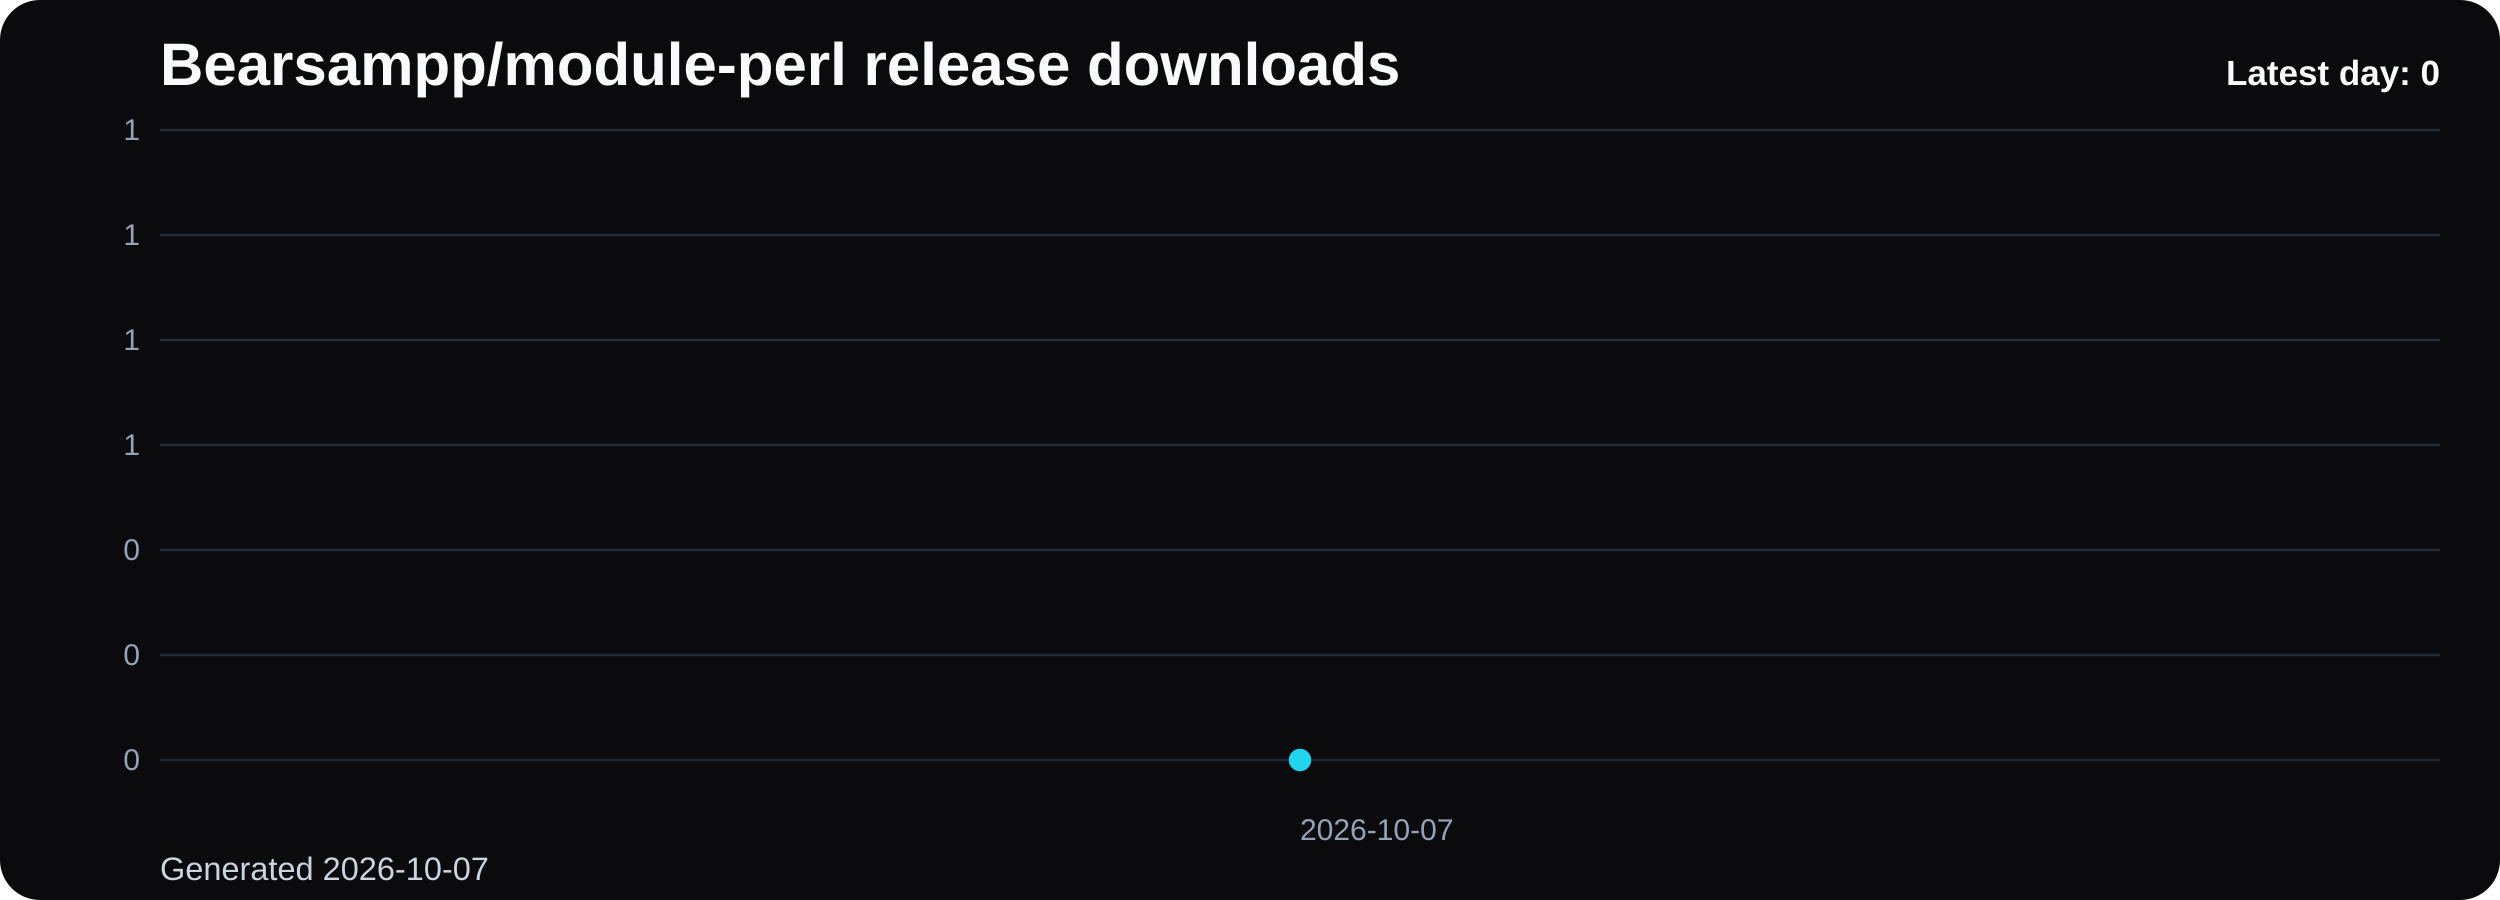
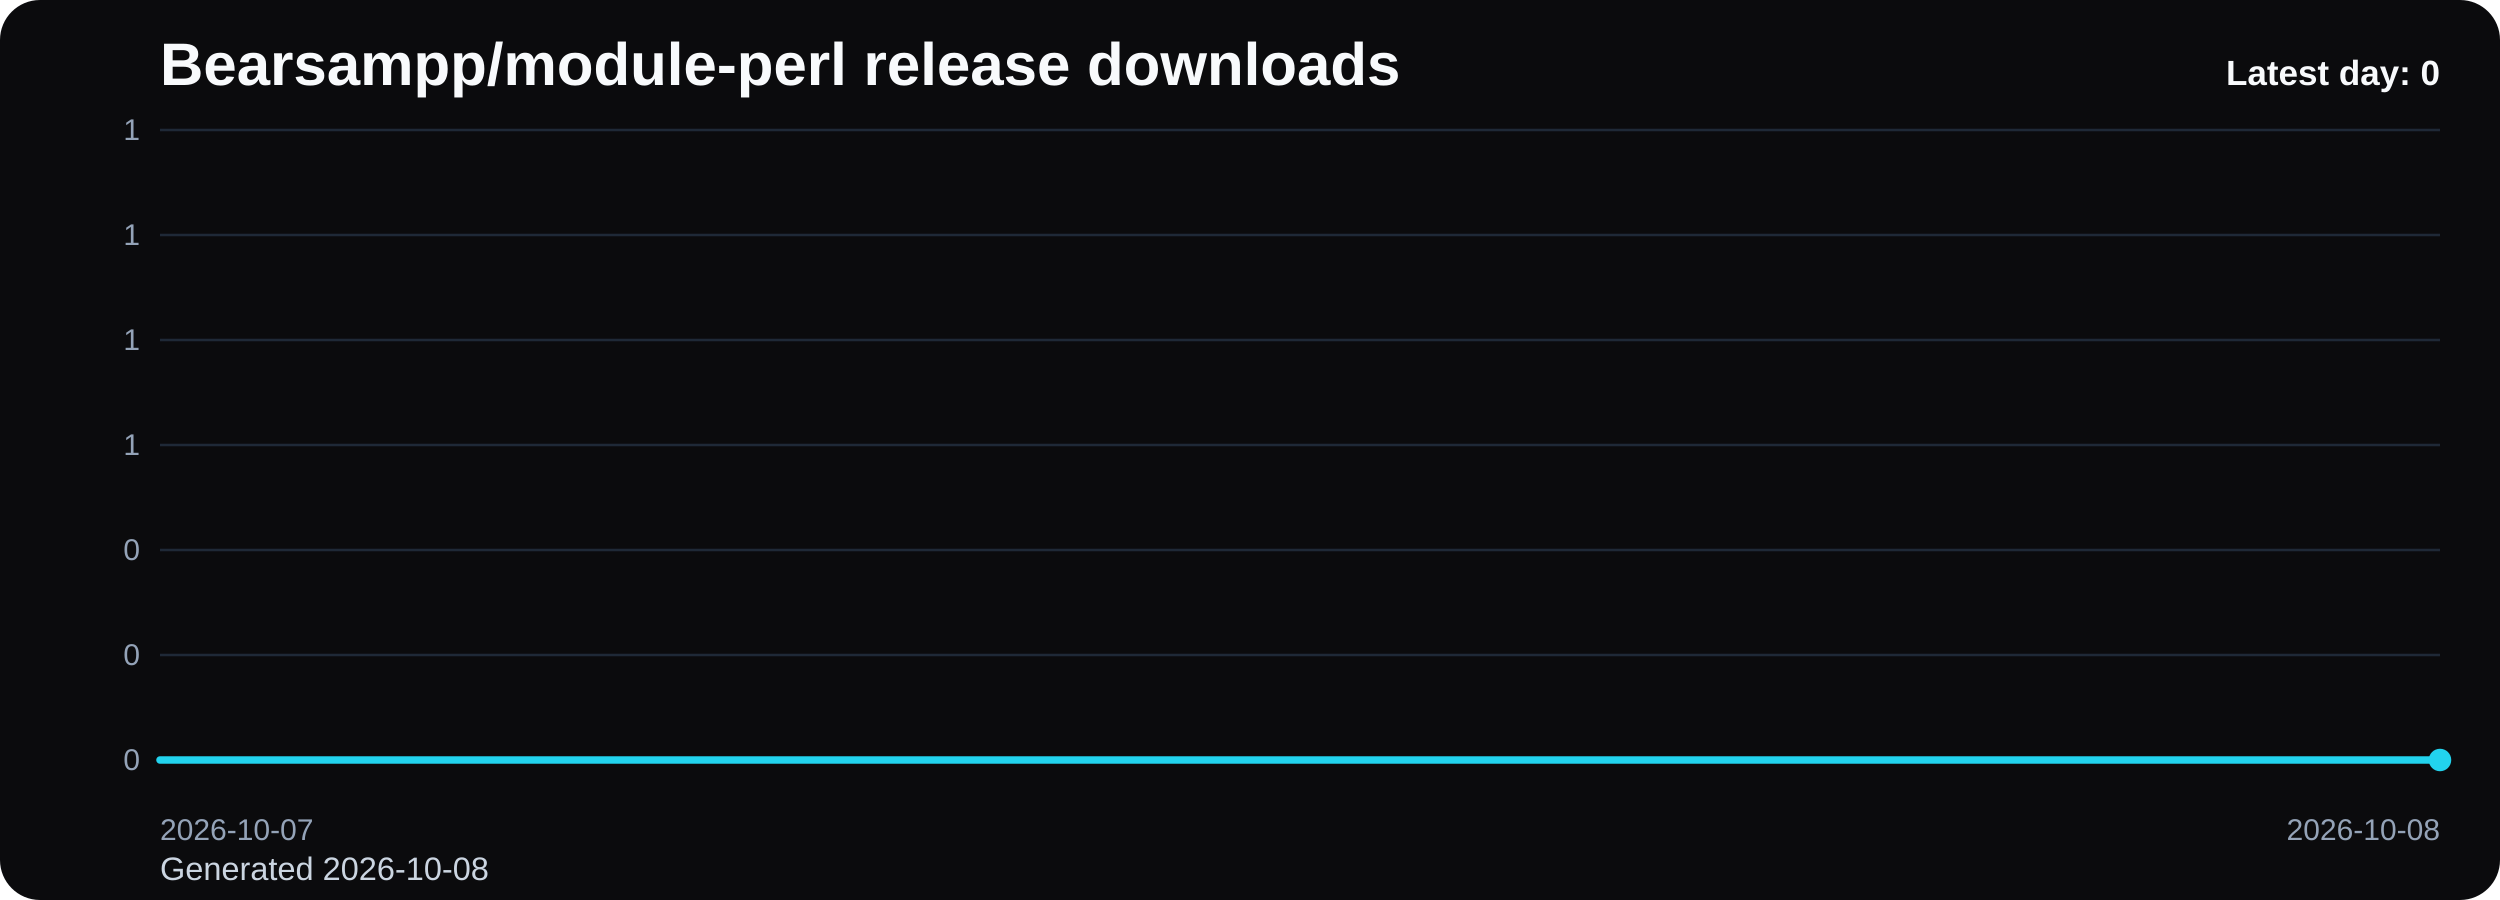
<svg xmlns="http://www.w3.org/2000/svg" viewBox="0 0 1000 360" role="img" aria-label="Bearsampp/module-perl release downloads chart">
  <defs>
    <linearGradient id="fill-daily-black" x1="0" y1="0" x2="0" y2="1">
      <stop offset="0%" stop-color="#22d3ee" stop-opacity="0.32" />
      <stop offset="100%" stop-color="#22d3ee" stop-opacity="0.05" />
    </linearGradient>
    <style>
      .bg { fill: #0b0b0d; }
      .title { font: 700 24px Arial, sans-serif; fill: #f8fafc; }
      .sub { font: 400 13px Arial, sans-serif; fill: #cbd5e1; }
      .grid { stroke: #1f2937; stroke-width: 1; }
      .axis { font: 400 12px Arial, sans-serif; fill: #94a3b8; }
      .line { fill: none; stroke: #22d3ee; stroke-width: 3; stroke-linecap: round; stroke-linejoin: round; }
      .dot { fill: #22d3ee; }
      .value { font: 600 11px Arial, sans-serif; fill: #cbd5e1; }
      .latest { font: 700 14px Arial, sans-serif; fill: #f8fafc; }
    </style>
  </defs>
  <rect class="bg" x="0" y="0" width="1000" height="360" rx="16" />
  <text class="title" x="64" y="34">Bearsampp/module-perl release downloads</text>
-   <text class="sub" x="64" y="352">Generated 2026-10-07</text>
+   <text class="sub" x="64" y="352">Generated 2026-10-08</text>
  <line x1="64" y1="52.00" x2="976" y2="52.00" class="grid" />
  <text x="56" y="56.00" text-anchor="end" class="axis">1</text>
  <line x1="64" y1="94.00" x2="976" y2="94.00" class="grid" />
  <text x="56" y="98.00" text-anchor="end" class="axis">1</text>
  <line x1="64" y1="136.00" x2="976" y2="136.00" class="grid" />
  <text x="56" y="140.00" text-anchor="end" class="axis">1</text>
  <line x1="64" y1="178.00" x2="976" y2="178.00" class="grid" />
  <text x="56" y="182.00" text-anchor="end" class="axis">1</text>
  <line x1="64" y1="220.00" x2="976" y2="220.00" class="grid" />
  <text x="56" y="224.00" text-anchor="end" class="axis">0</text>
  <line x1="64" y1="262.00" x2="976" y2="262.00" class="grid" />
  <text x="56" y="266.00" text-anchor="end" class="axis">0</text>
  <line x1="64" y1="304.00" x2="976" y2="304.00" class="grid" />
  <text x="56" y="308.00" text-anchor="end" class="axis">0</text>
-   <path d="M 520.00 304 L 520.00 304.00 L 520.00 304 Z" fill="url(#fill-daily-black)" />
-   <polyline class="line" points="520.00,304.00" />
-   <circle class="dot" cx="520.00" cy="304.00" r="4.5" />
-   <text class="axis" x="520.00" y="336" text-anchor="start">2026-10-07</text>
+   <path d="M 64.00 304 L 64.00 304.00 L 976.00 304.00 L 976.00 304 Z" fill="url(#fill-daily-black)" />
+   <polyline class="line" points="64.00,304.00 976.00,304.00" />
+   <circle class="dot" cx="976.00" cy="304.00" r="4.5" />
+   <text class="axis" x="64.00" y="336" text-anchor="start">2026-10-07</text>
+   <text class="axis" x="976.00" y="336" text-anchor="end">2026-10-08</text>
  <text class="latest" x="976" y="34" text-anchor="end">Latest day: 0</text>
</svg>
